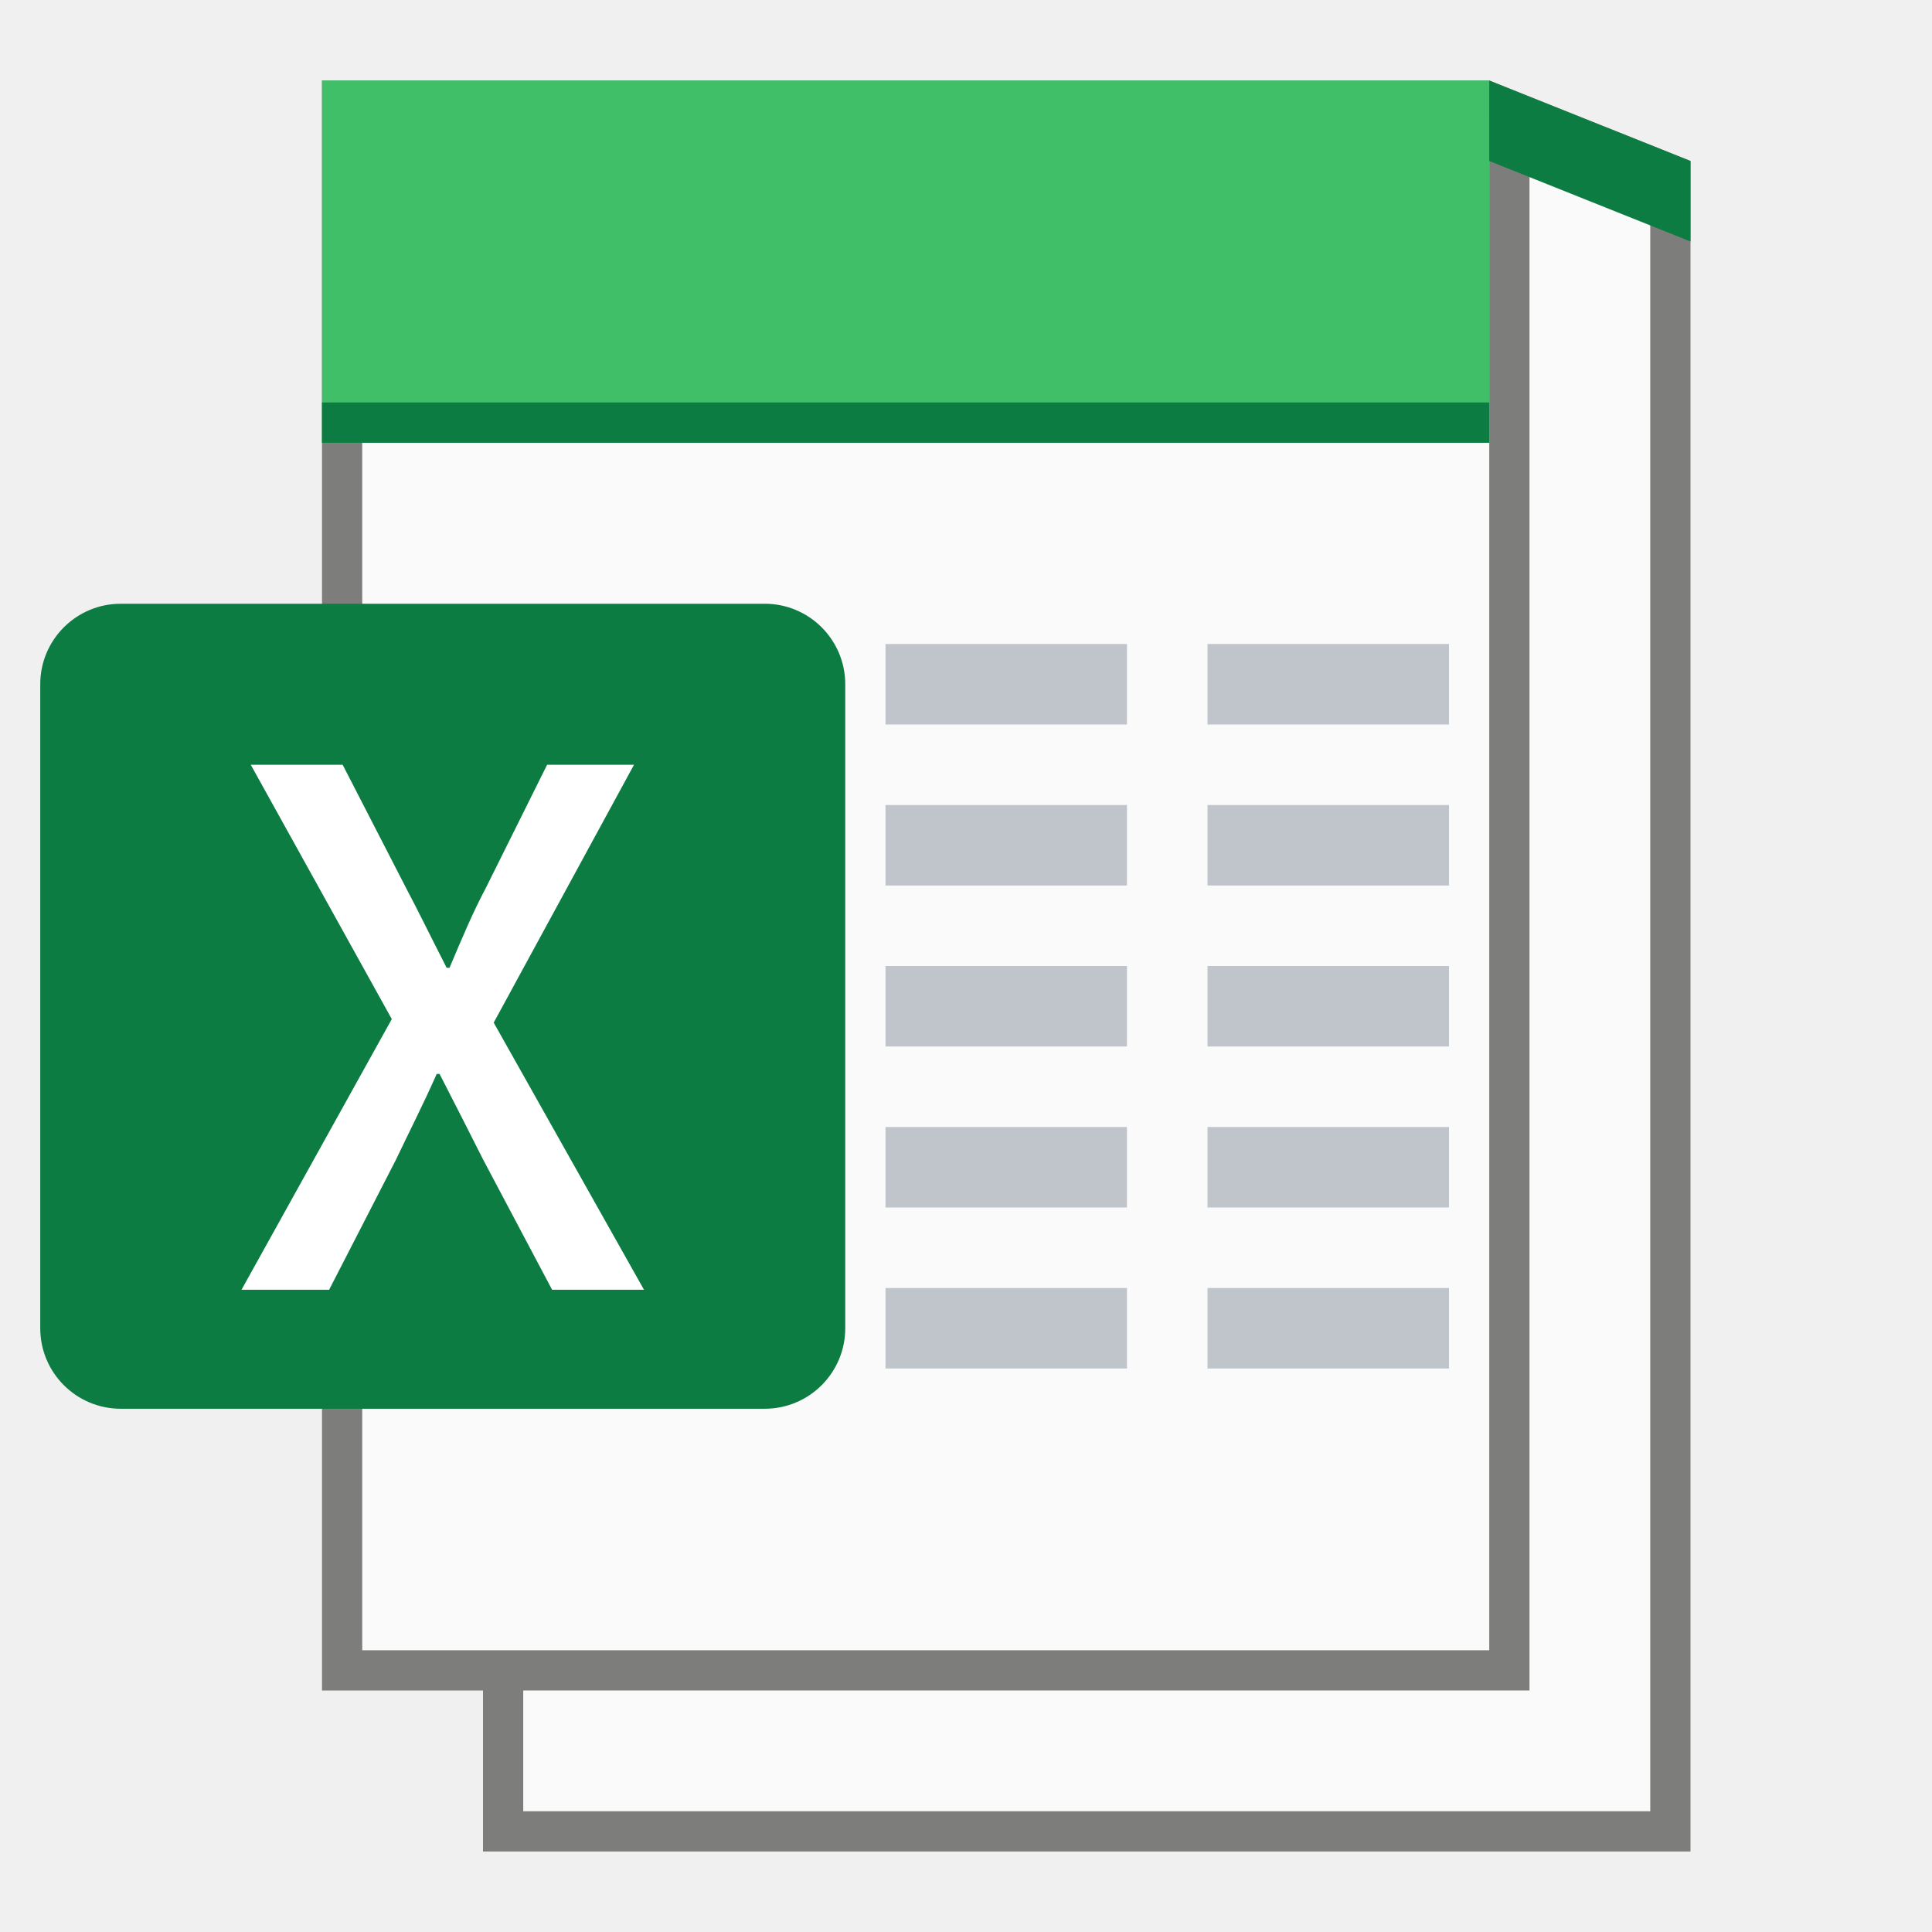
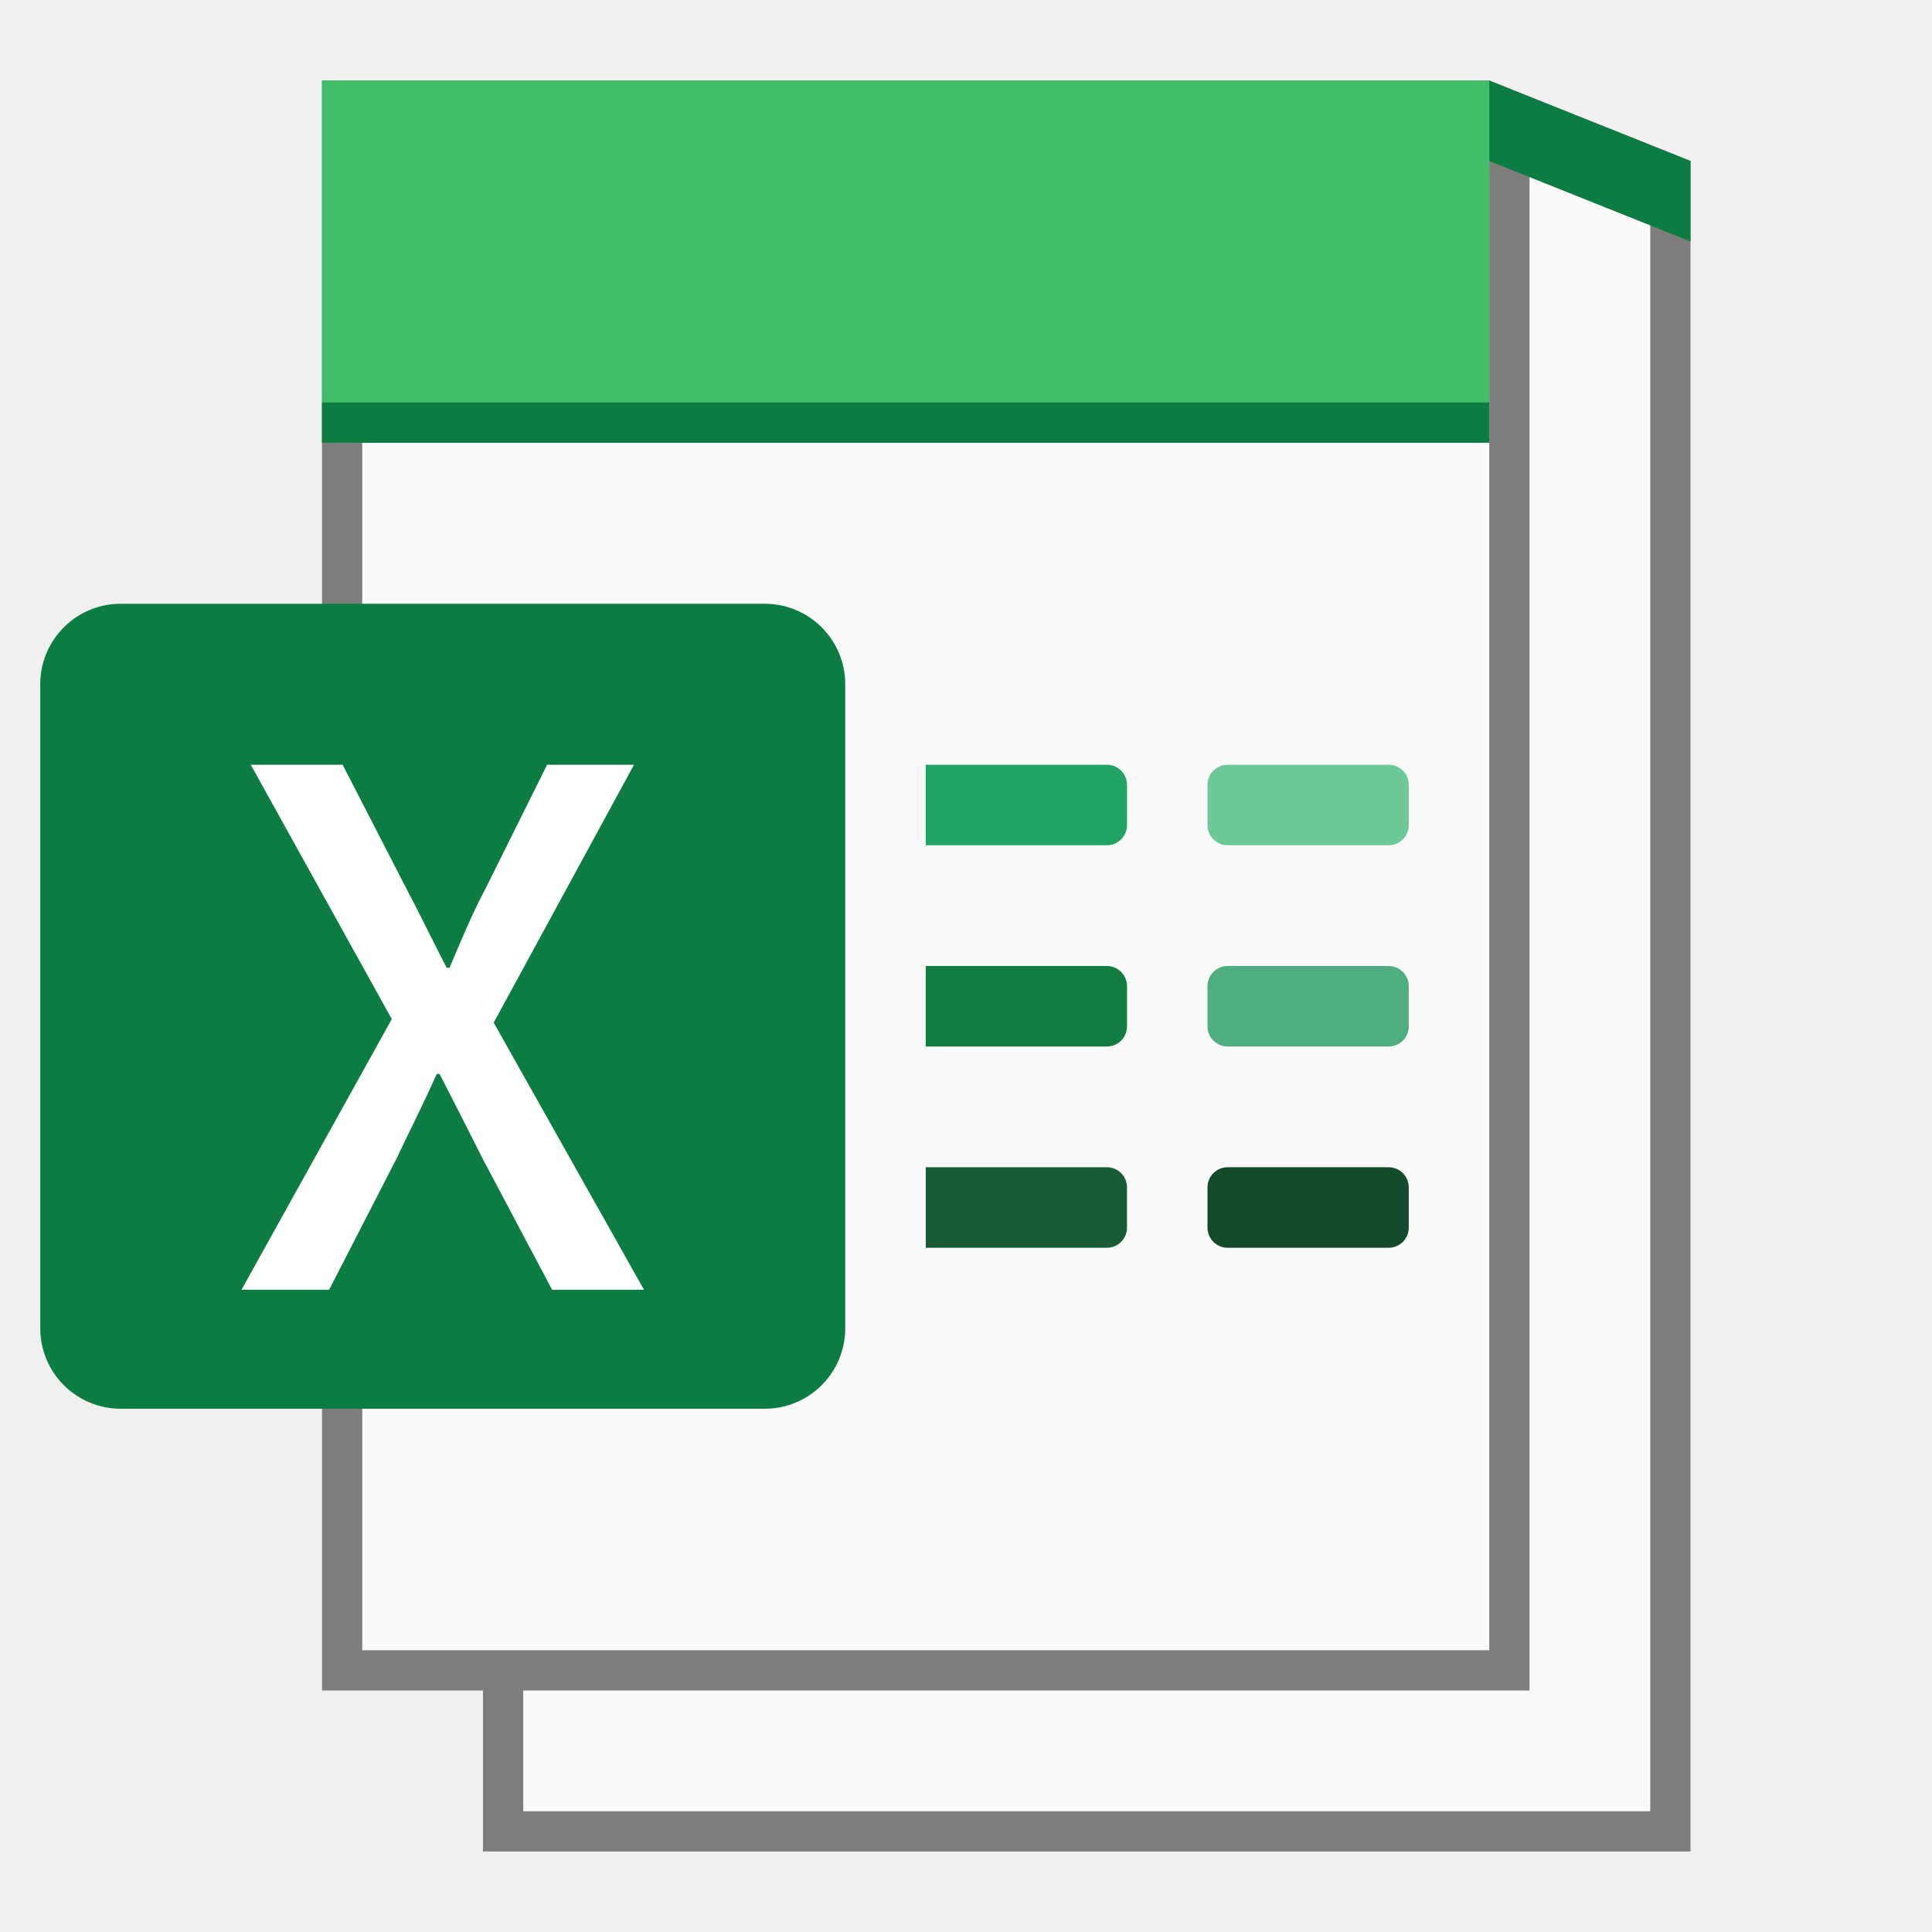
<svg xmlns="http://www.w3.org/2000/svg" width="48" height="48" viewBox="0 0 48 48" version="1.1" id="svg5">
  <defs id="defs2" />
  <path id="rect1054" style="fill:#7d7d7b;stroke-width:3;stroke-linecap:round;stroke-linejoin:round" d="m 8,2 29,4e-7 5,2 8e-6,42 H 12 V 42 H 8 Z" />
  <rect style="fill:#fafafa;fill-opacity:1;stroke-width:2.027;stroke-linejoin:round" id="rect1365" width="28" height="38" x="9" y="3" />
  <path id="rect2071" style="fill:#fafafa;stroke-width:2;stroke-linejoin:round" d="M 13,42 H 38 V 4 h 3 V 45 H 13 Z" />
  <rect style="fill:#0c7c42;fill-opacity:1;stroke-width:2;stroke-linejoin:round" id="rect844" width="20" height="20" x="1" y="15" ry="2" />
  <path id="rect12096" style="fill:#ffffff;fill-opacity:1;stroke-width:1.327;stroke-linecap:round;stroke-linejoin:round" d="m 6.23,19 3.504,6.319 -3.734,6.725 h 2.177 l 1.664,-3.239 c 0.319,-0.673 0.655,-1.327 1.009,-2.123 h 0.071 c 0.407,0.796 0.744,1.451 1.08,2.123 l 1.716,3.239 h 2.283 L 12.266,25.407 15.752,19 h -2.159 l -1.523,3.062 c -0.319,0.602 -0.566,1.186 -0.902,1.983 h -0.071 C 10.69,23.248 10.407,22.664 10.089,22.062 L 8.513,19 Z" />
-   <path id="rect1080" style="fill:#c0c5cb;fill-opacity:1;stroke-width:2.191;stroke-linejoin:round" d="m 22,16 v 2 h 6 V 16 Z m 8,0 v 2 h 6 V 16 Z m -8,4 v 2 h 6 v -2 z m 8,0 v 2 h 6 v -2 z m -8,4 V 26 h 6 v -2 z m 8,0 V 26 h 6 v -2 z m -8,4 V 30 h 6 v -2 z m 8,0 V 30 h 6 V 28 Z M 22,32 v 2 h 6 V 32 Z m 8,0 v 2 h 6 V 32 Z" />
+   <path id="rect341" style="fill:#185c37;fill-opacity:1;stroke-width:2.646;stroke-linecap:round" d="M 23 29 L 23 31 L 27.5 31 C 27.777 31 28 30.777 28 30.5 L 28 29.5 C 28 29.223 27.777 29 27.5 29 L 23 29 z " />
+   <path id="rect343" style="fill:#107c41;fill-opacity:1;stroke-width:2.646;stroke-linecap:round" d="M 23 24 L 23 26 L 27.5 26 C 27.777 26 28 25.777 28 25.5 L 28 24.5 C 28 24.223 27.777 24 27.5 24 L 23 24 z " />
+   <path id="rect345" style="fill:#21a366;fill-opacity:1;stroke-width:2.646;stroke-linecap:round" d="M 23 19 L 23 21 L 27.5 21 C 27.777 21 28 20.777 28 20.5 L 28 19.5 C 28 19.223 27.777 19 27.5 19 L 23 19 z " />
+   <rect style="fill:#6dc898;fill-opacity:1;stroke-width:2.049" id="rect518" width="5" height="2" x="30" y="19" ry="0.5" />
+   <rect style="fill:#4fae7f;fill-opacity:1;stroke-width:2.049" id="rect520" width="5" height="2" x="30" y="24" ry="0.5" />
+   <rect style="fill:#134a2c;fill-opacity:1;stroke-width:2.049" id="rect522" width="5" height="2" x="30" y="29" ry="0.5" />
  <path id="rect6964" style="fill:#41be68;fill-opacity:1;stroke:none;stroke-width:2.788;stroke-linecap:round;stroke-linejoin:round" d="M 8,2 37,2 V 11 H 8 Z" />
  <path id="rect13579" style="fill:#0c7c42;fill-opacity:1;stroke-width:2.82;stroke-linecap:round;stroke-linejoin:round" d="m 37,2 v 2 l 5,2 V 4 Z M 8,10 v 1 H 37 v -1 z" />
</svg>
